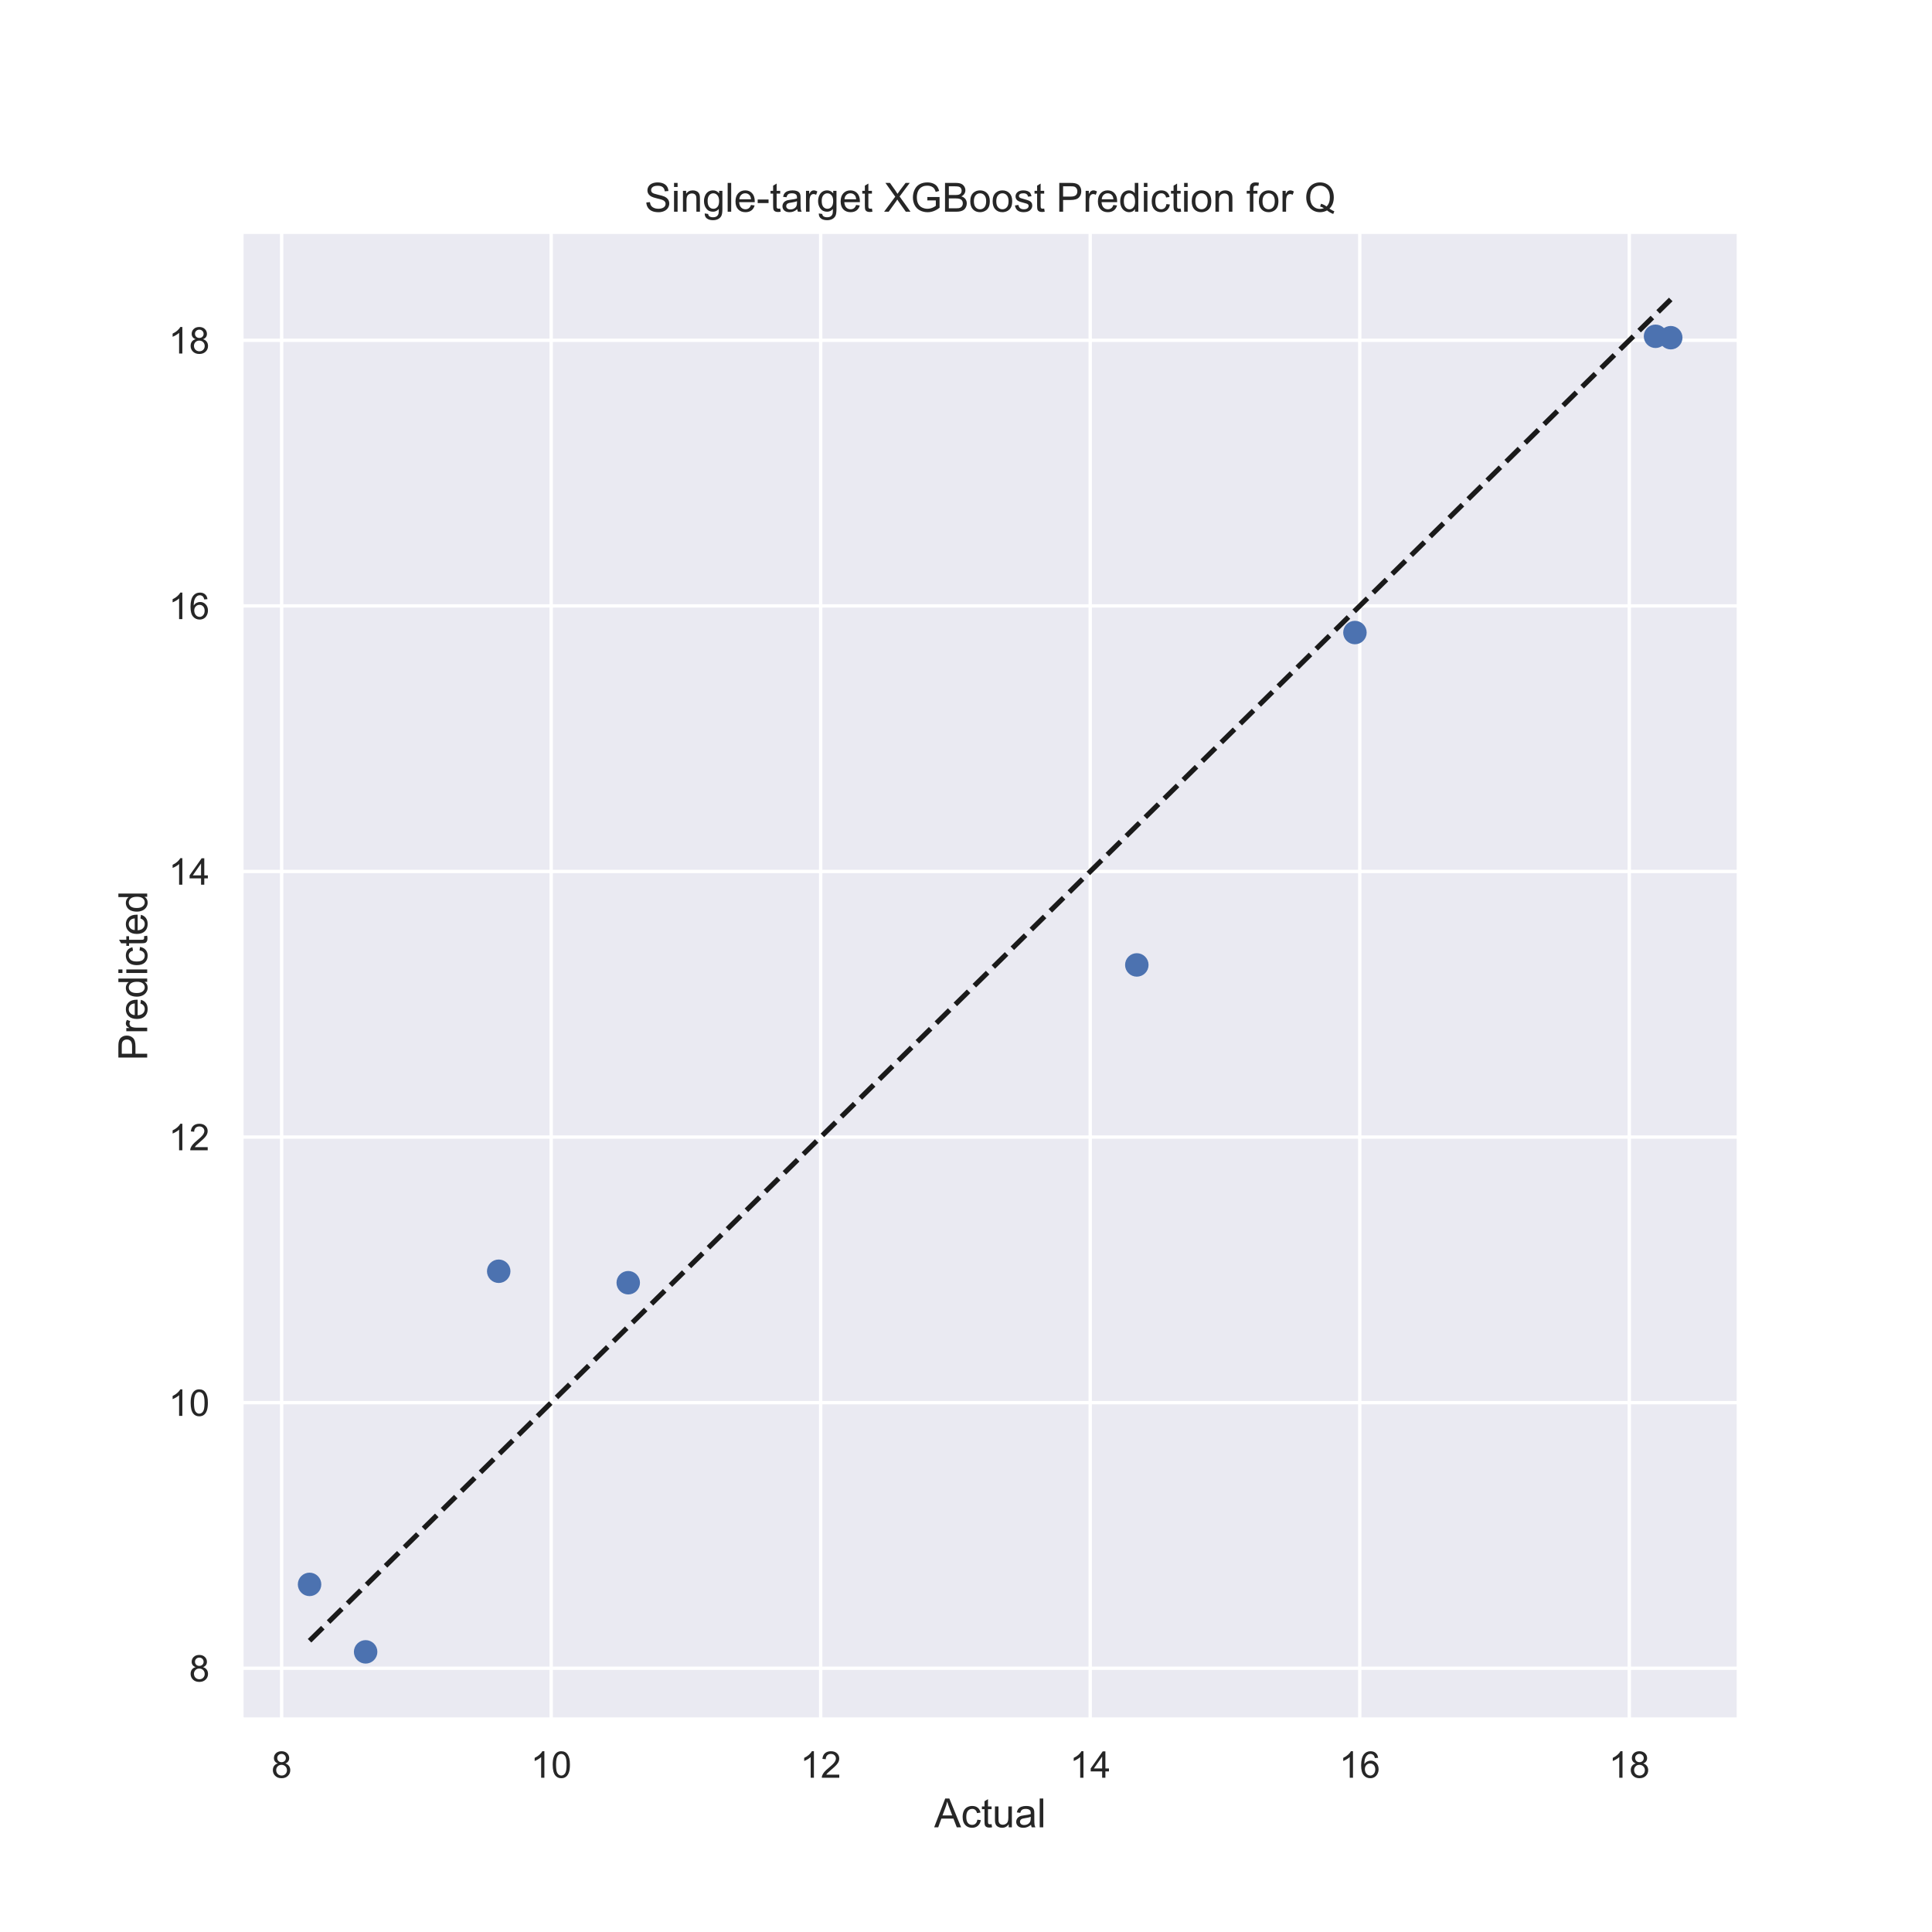
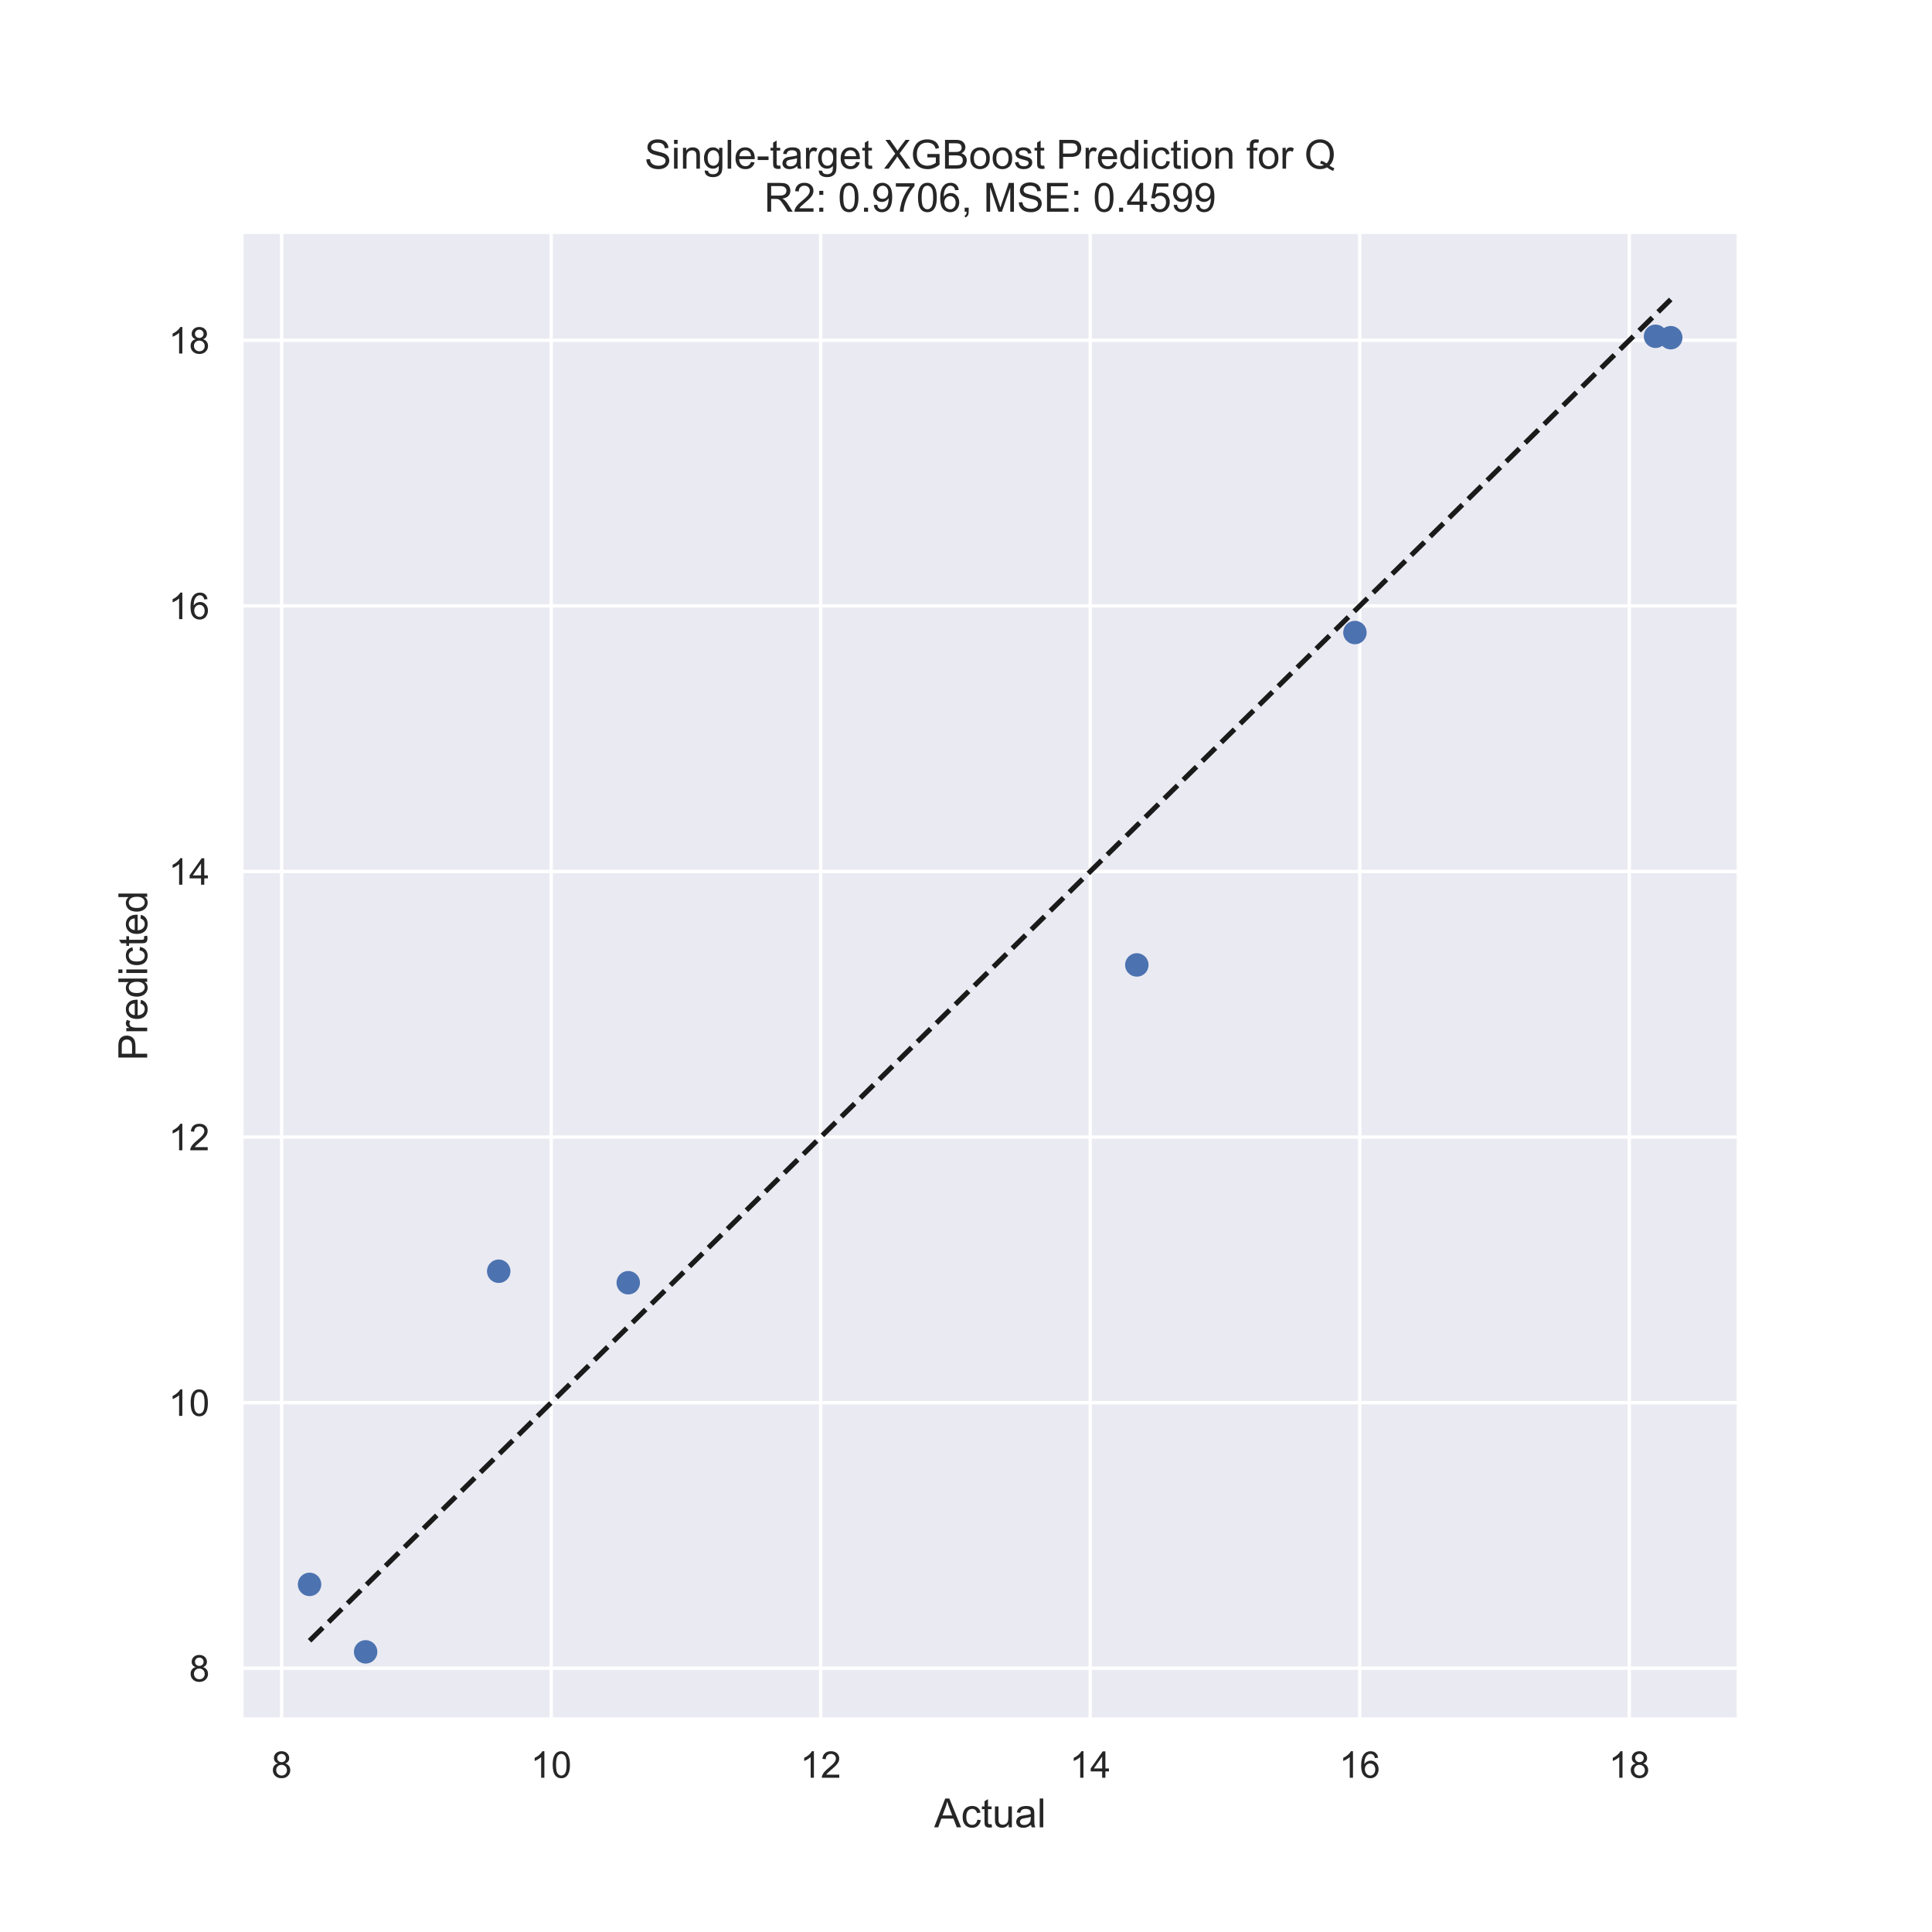
<svg xmlns="http://www.w3.org/2000/svg" xmlns:xlink="http://www.w3.org/1999/xlink" width="576pt" height="576pt" viewBox="0 0 576 576" version="1.1">
  <defs>
    <style type="text/css">*{stroke-linejoin: round; stroke-linecap: butt}</style>
  </defs>
  <g id="figure_1">
    <g id="patch_1">
      <path d="M 0 576  L 576 576  L 576 0  L 0 0  z " style="fill: #ffffff" />
    </g>
    <g id="axes_1">
      <g id="patch_2">
        <path d="M 72 512.64  L 518.4 512.64  L 518.4 69.12  L 72 69.12  z " style="fill: #eaeaf2" />
      </g>
      <g id="matplotlib.axis_1">
        <g id="xtick_1">
          <g id="line2d_1">
-             <path d="M 83.964 512.64  L 83.964 69.12  " clip-path="url(#pd42204183e)" style="fill: none; stroke: #ffffff; stroke-linecap: round" />
+             <path d="M 83.964 512.64  L 83.964 69.12  " clip-path="url(#p5f83dc9255)" style="fill: none; stroke: #ffffff; stroke-linecap: round" />
          </g>
          <g id="text_1">
            <g style="fill: #262626" transform="translate(80.90542 530.0136) scale(0.11 -0.11)">
              <defs>
                <path id="ArialMT-38" d="M 1131 2484  Q 781 2613 612 2850  Q 444 3088 444 3419  Q 444 3919 803 4259  Q 1163 4600 1759 4600  Q 2359 4600 2725 4251  Q 3091 3903 3091 3403  Q 3091 3084 2923 2848  Q 2756 2613 2416 2484  Q 2838 2347 3058 2040  Q 3278 1734 3278 1309  Q 3278 722 2862 322  Q 2447 -78 1769 -78  Q 1091 -78 675 323  Q 259 725 259 1325  Q 259 1772 486 2073  Q 713 2375 1131 2484  z M 1019 3438  Q 1019 3113 1228 2906  Q 1438 2700 1772 2700  Q 2097 2700 2305 2904  Q 2513 3109 2513 3406  Q 2513 3716 2298 3927  Q 2084 4138 1766 4138  Q 1444 4138 1231 3931  Q 1019 3725 1019 3438  z M 838 1322  Q 838 1081 952 856  Q 1066 631 1291 507  Q 1516 384 1775 384  Q 2178 384 2440 643  Q 2703 903 2703 1303  Q 2703 1709 2433 1975  Q 2163 2241 1756 2241  Q 1359 2241 1098 1978  Q 838 1716 838 1322  z " transform="scale(0.015625)" />
              </defs>
              <use xlink:href="#ArialMT-38" />
            </g>
          </g>
        </g>
        <g id="xtick_2">
          <g id="line2d_2">
-             <path d="M 164.321 512.64  L 164.321 69.12  " clip-path="url(#pd42204183e)" style="fill: none; stroke: #ffffff; stroke-linecap: round" />
+             <path d="M 164.321 512.64  L 164.321 69.12  " clip-path="url(#p5f83dc9255)" style="fill: none; stroke: #ffffff; stroke-linecap: round" />
          </g>
          <g id="text_2">
            <g style="fill: #262626" transform="translate(158.2038 530.0136) scale(0.11 -0.11)">
              <defs>
                <path id="ArialMT-31" d="M 2384 0  L 1822 0  L 1822 3584  Q 1619 3391 1289 3197  Q 959 3003 697 2906  L 697 3450  Q 1169 3672 1522 3987  Q 1875 4303 2022 4600  L 2384 4600  L 2384 0  z " transform="scale(0.015625)" />
                <path id="ArialMT-30" d="M 266 2259  Q 266 3072 433 3567  Q 600 4063 929 4331  Q 1259 4600 1759 4600  Q 2128 4600 2406 4451  Q 2684 4303 2865 4023  Q 3047 3744 3150 3342  Q 3253 2941 3253 2259  Q 3253 1453 3087 958  Q 2922 463 2592 192  Q 2263 -78 1759 -78  Q 1097 -78 719 397  Q 266 969 266 2259  z M 844 2259  Q 844 1131 1108 757  Q 1372 384 1759 384  Q 2147 384 2411 759  Q 2675 1134 2675 2259  Q 2675 3391 2411 3762  Q 2147 4134 1753 4134  Q 1366 4134 1134 3806  Q 844 3388 844 2259  z " transform="scale(0.015625)" />
              </defs>
              <use xlink:href="#ArialMT-31" />
              <use xlink:href="#ArialMT-30" x="55.615" />
            </g>
          </g>
        </g>
        <g id="xtick_3">
          <g id="line2d_3">
-             <path d="M 244.678 512.64  L 244.678 69.12  " clip-path="url(#pd42204183e)" style="fill: none; stroke: #ffffff; stroke-linecap: round" />
+             <path d="M 244.678 512.64  L 244.678 69.12  " clip-path="url(#p5f83dc9255)" style="fill: none; stroke: #ffffff; stroke-linecap: round" />
          </g>
          <g id="text_3">
            <g style="fill: #262626" transform="translate(238.5606 530.0136) scale(0.11 -0.11)">
              <defs>
                <path id="ArialMT-32" d="M 3222 541  L 3222 0  L 194 0  Q 188 203 259 391  Q 375 700 629 1000  Q 884 1300 1366 1694  Q 2113 2306 2375 2664  Q 2638 3022 2638 3341  Q 2638 3675 2398 3904  Q 2159 4134 1775 4134  Q 1369 4134 1125 3890  Q 881 3647 878 3216  L 300 3275  Q 359 3922 746 4261  Q 1134 4600 1788 4600  Q 2447 4600 2831 4234  Q 3216 3869 3216 3328  Q 3216 3053 3103 2787  Q 2991 2522 2730 2228  Q 2469 1934 1863 1422  Q 1356 997 1212 845  Q 1069 694 975 541  L 3222 541  z " transform="scale(0.015625)" />
              </defs>
              <use xlink:href="#ArialMT-31" />
              <use xlink:href="#ArialMT-32" x="55.615" />
            </g>
          </g>
        </g>
        <g id="xtick_4">
          <g id="line2d_4">
-             <path d="M 325.034 512.64  L 325.034 69.12  " clip-path="url(#pd42204183e)" style="fill: none; stroke: #ffffff; stroke-linecap: round" />
+             <path d="M 325.034 512.64  L 325.034 69.12  " clip-path="url(#p5f83dc9255)" style="fill: none; stroke: #ffffff; stroke-linecap: round" />
          </g>
          <g id="text_4">
            <g style="fill: #262626" transform="translate(318.9175 530.0136) scale(0.11 -0.11)">
              <defs>
                <path id="ArialMT-34" d="M 2069 0  L 2069 1097  L 81 1097  L 81 1613  L 2172 4581  L 2631 4581  L 2631 1613  L 3250 1613  L 3250 1097  L 2631 1097  L 2631 0  L 2069 0  z M 2069 1613  L 2069 3678  L 634 1613  L 2069 1613  z " transform="scale(0.015625)" />
              </defs>
              <use xlink:href="#ArialMT-31" />
              <use xlink:href="#ArialMT-34" x="55.615" />
            </g>
          </g>
        </g>
        <g id="xtick_5">
          <g id="line2d_5">
-             <path d="M 405.391 512.64  L 405.391 69.12  " clip-path="url(#pd42204183e)" style="fill: none; stroke: #ffffff; stroke-linecap: round" />
+             <path d="M 405.391 512.64  L 405.391 69.12  " clip-path="url(#p5f83dc9255)" style="fill: none; stroke: #ffffff; stroke-linecap: round" />
          </g>
          <g id="text_5">
            <g style="fill: #262626" transform="translate(399.2743 530.0136) scale(0.11 -0.11)">
              <defs>
                <path id="ArialMT-36" d="M 3184 3459  L 2625 3416  Q 2550 3747 2413 3897  Q 2184 4138 1850 4138  Q 1581 4138 1378 3988  Q 1113 3794 959 3422  Q 806 3050 800 2363  Q 1003 2672 1297 2822  Q 1591 2972 1913 2972  Q 2475 2972 2870 2558  Q 3266 2144 3266 1488  Q 3266 1056 3080 686  Q 2894 316 2569 119  Q 2244 -78 1831 -78  Q 1128 -78 684 439  Q 241 956 241 2144  Q 241 3472 731 4075  Q 1159 4600 1884 4600  Q 2425 4600 2770 4297  Q 3116 3994 3184 3459  z M 888 1484  Q 888 1194 1011 928  Q 1134 663 1356 523  Q 1578 384 1822 384  Q 2178 384 2434 671  Q 2691 959 2691 1453  Q 2691 1928 2437 2201  Q 2184 2475 1800 2475  Q 1419 2475 1153 2201  Q 888 1928 888 1484  z " transform="scale(0.015625)" />
              </defs>
              <use xlink:href="#ArialMT-31" />
              <use xlink:href="#ArialMT-36" x="55.615" />
            </g>
          </g>
        </g>
        <g id="xtick_6">
          <g id="line2d_6">
-             <path d="M 485.748 512.64  L 485.748 69.12  " clip-path="url(#pd42204183e)" style="fill: none; stroke: #ffffff; stroke-linecap: round" />
+             <path d="M 485.748 512.64  L 485.748 69.12  " clip-path="url(#p5f83dc9255)" style="fill: none; stroke: #ffffff; stroke-linecap: round" />
          </g>
          <g id="text_6">
            <g style="fill: #262626" transform="translate(479.6312 530.0136) scale(0.11 -0.11)">
              <use xlink:href="#ArialMT-31" />
              <use xlink:href="#ArialMT-38" x="55.615" />
            </g>
          </g>
        </g>
        <g id="text_7">
          <g style="fill: #262626" transform="translate(278.5247 544.7892) scale(0.12 -0.12)">
            <defs>
              <path id="ArialMT-41" d="M -9 0  L 1750 4581  L 2403 4581  L 4278 0  L 3588 0  L 3053 1388  L 1138 1388  L 634 0  L -9 0  z M 1313 1881  L 2866 1881  L 2388 3150  Q 2169 3728 2063 4100  Q 1975 3659 1816 3225  L 1313 1881  z " transform="scale(0.015625)" />
              <path id="ArialMT-63" d="M 2588 1216  L 3141 1144  Q 3050 572 2676 248  Q 2303 -75 1759 -75  Q 1078 -75 664 370  Q 250 816 250 1647  Q 250 2184 428 2587  Q 606 2991 970 3192  Q 1334 3394 1763 3394  Q 2303 3394 2647 3120  Q 2991 2847 3088 2344  L 2541 2259  Q 2463 2594 2264 2762  Q 2066 2931 1784 2931  Q 1359 2931 1093 2626  Q 828 2322 828 1663  Q 828 994 1084 691  Q 1341 388 1753 388  Q 2084 388 2306 591  Q 2528 794 2588 1216  z " transform="scale(0.015625)" />
              <path id="ArialMT-74" d="M 1650 503  L 1731 6  Q 1494 -44 1306 -44  Q 1000 -44 831 53  Q 663 150 594 308  Q 525 466 525 972  L 525 2881  L 113 2881  L 113 3319  L 525 3319  L 525 4141  L 1084 4478  L 1084 3319  L 1650 3319  L 1650 2881  L 1084 2881  L 1084 941  Q 1084 700 1114 631  Q 1144 563 1211 522  Q 1278 481 1403 481  Q 1497 481 1650 503  z " transform="scale(0.015625)" />
              <path id="ArialMT-75" d="M 2597 0  L 2597 488  Q 2209 -75 1544 -75  Q 1250 -75 995 37  Q 741 150 617 320  Q 494 491 444 738  Q 409 903 409 1263  L 409 3319  L 972 3319  L 972 1478  Q 972 1038 1006 884  Q 1059 663 1231 536  Q 1403 409 1656 409  Q 1909 409 2131 539  Q 2353 669 2445 892  Q 2538 1116 2538 1541  L 2538 3319  L 3100 3319  L 3100 0  L 2597 0  z " transform="scale(0.015625)" />
              <path id="ArialMT-61" d="M 2588 409  Q 2275 144 1986 34  Q 1697 -75 1366 -75  Q 819 -75 525 192  Q 231 459 231 875  Q 231 1119 342 1320  Q 453 1522 633 1644  Q 813 1766 1038 1828  Q 1203 1872 1538 1913  Q 2219 1994 2541 2106  Q 2544 2222 2544 2253  Q 2544 2597 2384 2738  Q 2169 2928 1744 2928  Q 1347 2928 1158 2789  Q 969 2650 878 2297  L 328 2372  Q 403 2725 575 2942  Q 747 3159 1072 3276  Q 1397 3394 1825 3394  Q 2250 3394 2515 3294  Q 2781 3194 2906 3042  Q 3031 2891 3081 2659  Q 3109 2516 3109 2141  L 3109 1391  Q 3109 606 3145 398  Q 3181 191 3288 0  L 2700 0  Q 2613 175 2588 409  z M 2541 1666  Q 2234 1541 1622 1453  Q 1275 1403 1131 1340  Q 988 1278 909 1158  Q 831 1038 831 891  Q 831 666 1001 516  Q 1172 366 1500 366  Q 1825 366 2078 508  Q 2331 650 2450 897  Q 2541 1088 2541 1459  L 2541 1666  z " transform="scale(0.015625)" />
              <path id="ArialMT-6c" d="M 409 0  L 409 4581  L 972 4581  L 972 0  L 409 0  z " transform="scale(0.015625)" />
            </defs>
            <use xlink:href="#ArialMT-41" />
            <use xlink:href="#ArialMT-63" x="66.699" />
            <use xlink:href="#ArialMT-74" x="116.699" />
            <use xlink:href="#ArialMT-75" x="144.482" />
            <use xlink:href="#ArialMT-61" x="200.098" />
            <use xlink:href="#ArialMT-6c" x="255.713" />
          </g>
        </g>
      </g>
      <g id="matplotlib.axis_2">
        <g id="ytick_1">
          <g id="line2d_7">
-             <path d="M 72 497.369  L 518.4 497.369  " clip-path="url(#pd42204183e)" style="fill: none; stroke: #ffffff; stroke-linecap: round" />
+             <path d="M 72 497.369  L 518.4 497.369  " clip-path="url(#p5f83dc9255)" style="fill: none; stroke: #ffffff; stroke-linecap: round" />
          </g>
          <g id="text_8">
            <g style="fill: #262626" transform="translate(56.38297 501.3062) scale(0.11 -0.11)">
              <use xlink:href="#ArialMT-38" />
            </g>
          </g>
        </g>
        <g id="ytick_2">
          <g id="line2d_8">
-             <path d="M 72 418.188  L 518.4 418.188  " clip-path="url(#pd42204183e)" style="fill: none; stroke: #ffffff; stroke-linecap: round" />
+             <path d="M 72 418.188  L 518.4 418.188  " clip-path="url(#p5f83dc9255)" style="fill: none; stroke: #ffffff; stroke-linecap: round" />
          </g>
          <g id="text_9">
            <g style="fill: #262626" transform="translate(50.26594 422.1243) scale(0.11 -0.11)">
              <use xlink:href="#ArialMT-31" />
              <use xlink:href="#ArialMT-30" x="55.615" />
            </g>
          </g>
        </g>
        <g id="ytick_3">
          <g id="line2d_9">
-             <path d="M 72 339.006  L 518.4 339.006  " clip-path="url(#pd42204183e)" style="fill: none; stroke: #ffffff; stroke-linecap: round" />
+             <path d="M 72 339.006  L 518.4 339.006  " clip-path="url(#p5f83dc9255)" style="fill: none; stroke: #ffffff; stroke-linecap: round" />
          </g>
          <g id="text_10">
            <g style="fill: #262626" transform="translate(50.26594 342.9425) scale(0.11 -0.11)">
              <use xlink:href="#ArialMT-31" />
              <use xlink:href="#ArialMT-32" x="55.615" />
            </g>
          </g>
        </g>
        <g id="ytick_4">
          <g id="line2d_10">
-             <path d="M 72 259.824  L 518.4 259.824  " clip-path="url(#pd42204183e)" style="fill: none; stroke: #ffffff; stroke-linecap: round" />
+             <path d="M 72 259.824  L 518.4 259.824  " clip-path="url(#p5f83dc9255)" style="fill: none; stroke: #ffffff; stroke-linecap: round" />
          </g>
          <g id="text_11">
            <g style="fill: #262626" transform="translate(50.26594 263.7606) scale(0.11 -0.11)">
              <use xlink:href="#ArialMT-31" />
              <use xlink:href="#ArialMT-34" x="55.615" />
            </g>
          </g>
        </g>
        <g id="ytick_5">
          <g id="line2d_11">
-             <path d="M 72 180.642  L 518.4 180.642  " clip-path="url(#pd42204183e)" style="fill: none; stroke: #ffffff; stroke-linecap: round" />
+             <path d="M 72 180.642  L 518.4 180.642  " clip-path="url(#p5f83dc9255)" style="fill: none; stroke: #ffffff; stroke-linecap: round" />
          </g>
          <g id="text_12">
            <g style="fill: #262626" transform="translate(50.26594 184.5788) scale(0.11 -0.11)">
              <use xlink:href="#ArialMT-31" />
              <use xlink:href="#ArialMT-36" x="55.615" />
            </g>
          </g>
        </g>
        <g id="ytick_6">
          <g id="line2d_12">
-             <path d="M 72 101.46  L 518.4 101.46  " clip-path="url(#pd42204183e)" style="fill: none; stroke: #ffffff; stroke-linecap: round" />
+             <path d="M 72 101.46  L 518.4 101.46  " clip-path="url(#p5f83dc9255)" style="fill: none; stroke: #ffffff; stroke-linecap: round" />
          </g>
          <g id="text_13">
            <g style="fill: #262626" transform="translate(50.26594 105.3969) scale(0.11 -0.11)">
              <use xlink:href="#ArialMT-31" />
              <use xlink:href="#ArialMT-38" x="55.615" />
            </g>
          </g>
        </g>
        <g id="text_14">
          <g style="fill: #262626" transform="translate(43.88094 316.2262) rotate(-90) scale(0.12 -0.12)">
            <defs>
              <path id="ArialMT-50" d="M 494 0  L 494 4581  L 2222 4581  Q 2678 4581 2919 4538  Q 3256 4481 3484 4323  Q 3713 4166 3852 3881  Q 3991 3597 3991 3256  Q 3991 2672 3619 2267  Q 3247 1863 2275 1863  L 1100 1863  L 1100 0  L 494 0  z M 1100 2403  L 2284 2403  Q 2872 2403 3119 2622  Q 3366 2841 3366 3238  Q 3366 3525 3220 3729  Q 3075 3934 2838 4000  Q 2684 4041 2272 4041  L 1100 4041  L 1100 2403  z " transform="scale(0.015625)" />
              <path id="ArialMT-72" d="M 416 0  L 416 3319  L 922 3319  L 922 2816  Q 1116 3169 1280 3281  Q 1444 3394 1641 3394  Q 1925 3394 2219 3213  L 2025 2691  Q 1819 2813 1613 2813  Q 1428 2813 1281 2702  Q 1134 2591 1072 2394  Q 978 2094 978 1738  L 978 0  L 416 0  z " transform="scale(0.015625)" />
              <path id="ArialMT-65" d="M 2694 1069  L 3275 997  Q 3138 488 2766 206  Q 2394 -75 1816 -75  Q 1088 -75 661 373  Q 234 822 234 1631  Q 234 2469 665 2931  Q 1097 3394 1784 3394  Q 2450 3394 2872 2941  Q 3294 2488 3294 1666  Q 3294 1616 3291 1516  L 816 1516  Q 847 969 1125 678  Q 1403 388 1819 388  Q 2128 388 2347 550  Q 2566 713 2694 1069  z M 847 1978  L 2700 1978  Q 2663 2397 2488 2606  Q 2219 2931 1791 2931  Q 1403 2931 1139 2672  Q 875 2413 847 1978  z " transform="scale(0.015625)" />
              <path id="ArialMT-64" d="M 2575 0  L 2575 419  Q 2259 -75 1647 -75  Q 1250 -75 917 144  Q 584 363 401 755  Q 219 1147 219 1656  Q 219 2153 384 2558  Q 550 2963 881 3178  Q 1213 3394 1622 3394  Q 1922 3394 2156 3267  Q 2391 3141 2538 2938  L 2538 4581  L 3097 4581  L 3097 0  L 2575 0  z M 797 1656  Q 797 1019 1065 703  Q 1334 388 1700 388  Q 2069 388 2326 689  Q 2584 991 2584 1609  Q 2584 2291 2321 2609  Q 2059 2928 1675 2928  Q 1300 2928 1048 2622  Q 797 2316 797 1656  z " transform="scale(0.015625)" />
              <path id="ArialMT-69" d="M 425 3934  L 425 4581  L 988 4581  L 988 3934  L 425 3934  z M 425 0  L 425 3319  L 988 3319  L 988 0  L 425 0  z " transform="scale(0.015625)" />
            </defs>
            <use xlink:href="#ArialMT-50" />
            <use xlink:href="#ArialMT-72" x="66.699" />
            <use xlink:href="#ArialMT-65" x="100" />
            <use xlink:href="#ArialMT-64" x="155.615" />
            <use xlink:href="#ArialMT-69" x="211.23" />
            <use xlink:href="#ArialMT-63" x="233.447" />
            <use xlink:href="#ArialMT-74" x="283.447" />
            <use xlink:href="#ArialMT-65" x="311.23" />
            <use xlink:href="#ArialMT-64" x="366.846" />
          </g>
        </g>
      </g>
      <g id="PathCollection_1">
        <defs>
-           <path id="m02a5606606" d="M 0 3  C 0.796 3 1.559 2.684 2.121 2.121  C 2.684 1.559 3 0.796 3 0  C 3 -0.796 2.684 -1.559 2.121 -2.121  C 1.559 -2.684 0.796 -3 0 -3  C -0.796 -3 -1.559 -2.684 -2.121 -2.121  C -2.684 -1.559 -3 -0.796 -3 0  C -3 0.796 -2.684 1.559 -2.121 2.121  C -1.559 2.684 -0.796 3 0 3  z " style="stroke: #4c72b0" />
+           <path id="m3b34547eaf" d="M 0 3  C 0.796 3 1.559 2.684 2.121 2.121  C 2.684 1.559 3 0.796 3 0  C 3 -0.796 2.684 -1.559 2.121 -2.121  C 1.559 -2.684 0.796 -3 0 -3  C -0.796 -3 -1.559 -2.684 -2.121 -2.121  C -2.684 -1.559 -3 -0.796 -3 0  C -3 0.796 -2.684 1.559 -2.121 2.121  C -1.559 2.684 -0.796 3 0 3  z " style="stroke: #4c72b0" />
        </defs>
-         <g clip-path="url(#pd42204183e)">
-           <use xlink:href="#m02a5606606" x="403.955" y="188.584" style="fill: #4c72b0; stroke: #4c72b0" />
-           <use xlink:href="#m02a5606606" x="187.302" y="382.425" style="fill: #4c72b0; stroke: #4c72b0" />
-           <use xlink:href="#m02a5606606" x="498.109" y="100.678" style="fill: #4c72b0; stroke: #4c72b0" />
-           <use xlink:href="#m02a5606606" x="493.571" y="100.259" style="fill: #4c72b0; stroke: #4c72b0" />
-           <use xlink:href="#m02a5606606" x="92.291" y="472.363" style="fill: #4c72b0; stroke: #4c72b0" />
-           <use xlink:href="#m02a5606606" x="338.927" y="287.681" style="fill: #4c72b0; stroke: #4c72b0" />
-           <use xlink:href="#m02a5606606" x="109.008" y="492.48" style="fill: #4c72b0; stroke: #4c72b0" />
-           <use xlink:href="#m02a5606606" x="148.686" y="379.004" style="fill: #4c72b0; stroke: #4c72b0" />
+         <g clip-path="url(#p5f83dc9255)">
+           <use xlink:href="#m3b34547eaf" x="403.955" y="188.584" style="fill: #4c72b0; stroke: #4c72b0" />
+           <use xlink:href="#m3b34547eaf" x="187.302" y="382.425" style="fill: #4c72b0; stroke: #4c72b0" />
+           <use xlink:href="#m3b34547eaf" x="498.109" y="100.678" style="fill: #4c72b0; stroke: #4c72b0" />
+           <use xlink:href="#m3b34547eaf" x="493.571" y="100.259" style="fill: #4c72b0; stroke: #4c72b0" />
+           <use xlink:href="#m3b34547eaf" x="92.291" y="472.363" style="fill: #4c72b0; stroke: #4c72b0" />
+           <use xlink:href="#m3b34547eaf" x="338.927" y="287.681" style="fill: #4c72b0; stroke: #4c72b0" />
+           <use xlink:href="#m3b34547eaf" x="109.008" y="492.48" style="fill: #4c72b0; stroke: #4c72b0" />
+           <use xlink:href="#m3b34547eaf" x="148.686" y="379.004" style="fill: #4c72b0; stroke: #4c72b0" />
        </g>
      </g>
      <g id="line2d_13">
-         <path d="M 92.291 489.164  L 498.109 89.28  " clip-path="url(#pd42204183e)" style="fill: none; stroke-dasharray: 5.55,2.4; stroke-dashoffset: 0; stroke: #1a1a1a; stroke-width: 1.5" />
+         <path d="M 92.291 489.164  L 498.109 89.28  " clip-path="url(#p5f83dc9255)" style="fill: none; stroke-dasharray: 5.55,2.4; stroke-dashoffset: 0; stroke: #1a1a1a; stroke-width: 1.5" />
      </g>
      <g id="patch_3">
        <path d="M 72 512.64  L 72 69.12  " style="fill: none; stroke: #ffffff; stroke-width: 1.25; stroke-linejoin: miter; stroke-linecap: square" />
      </g>
      <g id="patch_4">
        <path d="M 518.4 512.64  L 518.4 69.12  " style="fill: none; stroke: #ffffff; stroke-width: 1.25; stroke-linejoin: miter; stroke-linecap: square" />
      </g>
      <g id="patch_5">
        <path d="M 72 512.64  L 518.4 512.64  " style="fill: none; stroke: #ffffff; stroke-width: 1.25; stroke-linejoin: miter; stroke-linecap: square" />
      </g>
      <g id="patch_6">
        <path d="M 72 69.12  L 518.4 69.12  " style="fill: none; stroke: #ffffff; stroke-width: 1.25; stroke-linejoin: miter; stroke-linecap: square" />
      </g>
      <g id="text_15">
-         <g style="fill: #262626" transform="translate(192.1566 63.12) scale(0.12 -0.12)">
+         <g style="fill: #262626" transform="translate(192.1566 50.28713) scale(0.12 -0.12)">
          <defs>
            <path id="ArialMT-53" d="M 288 1472  L 859 1522  Q 900 1178 1048 958  Q 1197 738 1509 602  Q 1822 466 2213 466  Q 2559 466 2825 569  Q 3091 672 3220 851  Q 3350 1031 3350 1244  Q 3350 1459 3225 1620  Q 3100 1781 2813 1891  Q 2628 1963 1997 2114  Q 1366 2266 1113 2400  Q 784 2572 623 2826  Q 463 3081 463 3397  Q 463 3744 659 4045  Q 856 4347 1234 4503  Q 1613 4659 2075 4659  Q 2584 4659 2973 4495  Q 3363 4331 3572 4012  Q 3781 3694 3797 3291  L 3216 3247  Q 3169 3681 2898 3903  Q 2628 4125 2100 4125  Q 1550 4125 1298 3923  Q 1047 3722 1047 3438  Q 1047 3191 1225 3031  Q 1400 2872 2139 2705  Q 2878 2538 3153 2413  Q 3553 2228 3743 1945  Q 3934 1663 3934 1294  Q 3934 928 3725 604  Q 3516 281 3123 101  Q 2731 -78 2241 -78  Q 1619 -78 1198 103  Q 778 284 539 648  Q 300 1013 288 1472  z " transform="scale(0.015625)" />
            <path id="ArialMT-6e" d="M 422 0  L 422 3319  L 928 3319  L 928 2847  Q 1294 3394 1984 3394  Q 2284 3394 2536 3286  Q 2788 3178 2913 3003  Q 3038 2828 3088 2588  Q 3119 2431 3119 2041  L 3119 0  L 2556 0  L 2556 2019  Q 2556 2363 2490 2533  Q 2425 2703 2258 2804  Q 2091 2906 1866 2906  Q 1506 2906 1245 2678  Q 984 2450 984 1813  L 984 0  L 422 0  z " transform="scale(0.015625)" />
            <path id="ArialMT-67" d="M 319 -275  L 866 -356  Q 900 -609 1056 -725  Q 1266 -881 1628 -881  Q 2019 -881 2231 -725  Q 2444 -569 2519 -288  Q 2563 -116 2559 434  Q 2191 0 1641 0  Q 956 0 581 494  Q 206 988 206 1678  Q 206 2153 378 2554  Q 550 2956 876 3175  Q 1203 3394 1644 3394  Q 2231 3394 2613 2919  L 2613 3319  L 3131 3319  L 3131 450  Q 3131 -325 2973 -648  Q 2816 -972 2473 -1159  Q 2131 -1347 1631 -1347  Q 1038 -1347 672 -1080  Q 306 -813 319 -275  z M 784 1719  Q 784 1066 1043 766  Q 1303 466 1694 466  Q 2081 466 2343 764  Q 2606 1063 2606 1700  Q 2606 2309 2336 2618  Q 2066 2928 1684 2928  Q 1309 2928 1046 2623  Q 784 2319 784 1719  z " transform="scale(0.015625)" />
            <path id="ArialMT-2d" d="M 203 1375  L 203 1941  L 1931 1941  L 1931 1375  L 203 1375  z " transform="scale(0.015625)" />
            <path id="ArialMT-20" transform="scale(0.015625)" />
            <path id="ArialMT-58" d="M 28 0  L 1800 2388  L 238 4581  L 959 4581  L 1791 3406  Q 2050 3041 2159 2844  Q 2313 3094 2522 3366  L 3444 4581  L 4103 4581  L 2494 2422  L 4228 0  L 3478 0  L 2325 1634  Q 2228 1775 2125 1941  Q 1972 1691 1906 1597  L 756 0  L 28 0  z " transform="scale(0.015625)" />
            <path id="ArialMT-47" d="M 2638 1797  L 2638 2334  L 4578 2338  L 4578 638  Q 4131 281 3656 101  Q 3181 -78 2681 -78  Q 2006 -78 1454 211  Q 903 500 622 1047  Q 341 1594 341 2269  Q 341 2938 620 3517  Q 900 4097 1425 4378  Q 1950 4659 2634 4659  Q 3131 4659 3532 4498  Q 3934 4338 4162 4050  Q 4391 3763 4509 3300  L 3963 3150  Q 3859 3500 3706 3700  Q 3553 3900 3268 4020  Q 2984 4141 2638 4141  Q 2222 4141 1919 4014  Q 1616 3888 1430 3681  Q 1244 3475 1141 3228  Q 966 2803 966 2306  Q 966 1694 1177 1281  Q 1388 869 1791 669  Q 2194 469 2647 469  Q 3041 469 3416 620  Q 3791 772 3984 944  L 3984 1797  L 2638 1797  z " transform="scale(0.015625)" />
            <path id="ArialMT-42" d="M 469 0  L 469 4581  L 2188 4581  Q 2713 4581 3030 4442  Q 3347 4303 3526 4014  Q 3706 3725 3706 3409  Q 3706 3116 3547 2856  Q 3388 2597 3066 2438  Q 3481 2316 3704 2022  Q 3928 1728 3928 1328  Q 3928 1006 3792 729  Q 3656 453 3456 303  Q 3256 153 2954 76  Q 2653 0 2216 0  L 469 0  z M 1075 2656  L 2066 2656  Q 2469 2656 2644 2709  Q 2875 2778 2992 2937  Q 3109 3097 3109 3338  Q 3109 3566 3000 3739  Q 2891 3913 2687 3977  Q 2484 4041 1991 4041  L 1075 4041  L 1075 2656  z M 1075 541  L 2216 541  Q 2509 541 2628 563  Q 2838 600 2978 687  Q 3119 775 3209 942  Q 3300 1109 3300 1328  Q 3300 1584 3169 1773  Q 3038 1963 2805 2039  Q 2572 2116 2134 2116  L 1075 2116  L 1075 541  z " transform="scale(0.015625)" />
            <path id="ArialMT-6f" d="M 213 1659  Q 213 2581 725 3025  Q 1153 3394 1769 3394  Q 2453 3394 2887 2945  Q 3322 2497 3322 1706  Q 3322 1066 3130 698  Q 2938 331 2570 128  Q 2203 -75 1769 -75  Q 1072 -75 642 372  Q 213 819 213 1659  z M 791 1659  Q 791 1022 1069 705  Q 1347 388 1769 388  Q 2188 388 2466 706  Q 2744 1025 2744 1678  Q 2744 2294 2464 2611  Q 2184 2928 1769 2928  Q 1347 2928 1069 2612  Q 791 2297 791 1659  z " transform="scale(0.015625)" />
            <path id="ArialMT-73" d="M 197 991  L 753 1078  Q 800 744 1014 566  Q 1228 388 1613 388  Q 2000 388 2187 545  Q 2375 703 2375 916  Q 2375 1106 2209 1216  Q 2094 1291 1634 1406  Q 1016 1563 777 1677  Q 538 1791 414 1992  Q 291 2194 291 2438  Q 291 2659 392 2848  Q 494 3038 669 3163  Q 800 3259 1026 3326  Q 1253 3394 1513 3394  Q 1903 3394 2198 3281  Q 2494 3169 2634 2976  Q 2775 2784 2828 2463  L 2278 2388  Q 2241 2644 2061 2787  Q 1881 2931 1553 2931  Q 1166 2931 1000 2803  Q 834 2675 834 2503  Q 834 2394 903 2306  Q 972 2216 1119 2156  Q 1203 2125 1616 2013  Q 2213 1853 2448 1751  Q 2684 1650 2818 1456  Q 2953 1263 2953 975  Q 2953 694 2789 445  Q 2625 197 2315 61  Q 2006 -75 1616 -75  Q 969 -75 630 194  Q 291 463 197 991  z " transform="scale(0.015625)" />
            <path id="ArialMT-66" d="M 556 0  L 556 2881  L 59 2881  L 59 3319  L 556 3319  L 556 3672  Q 556 4006 616 4169  Q 697 4388 901 4523  Q 1106 4659 1475 4659  Q 1713 4659 2000 4603  L 1916 4113  Q 1741 4144 1584 4144  Q 1328 4144 1222 4034  Q 1116 3925 1116 3625  L 1116 3319  L 1763 3319  L 1763 2881  L 1116 2881  L 1116 0  L 556 0  z " transform="scale(0.015625)" />
            <path id="ArialMT-51" d="M 3966 491  Q 4388 200 4744 66  L 4566 -356  Q 4072 -178 3581 206  Q 3072 -78 2456 -78  Q 1834 -78 1328 222  Q 822 522 548 1065  Q 275 1609 275 2291  Q 275 2969 550 3525  Q 825 4081 1333 4372  Q 1841 4663 2469 4663  Q 3103 4663 3612 4361  Q 4122 4059 4389 3517  Q 4656 2975 4656 2294  Q 4656 1728 4484 1276  Q 4313 825 3966 491  z M 2631 1266  Q 3156 1119 3497 828  Q 4031 1316 4031 2294  Q 4031 2850 3842 3265  Q 3653 3681 3289 3911  Q 2925 4141 2472 4141  Q 1794 4141 1347 3677  Q 900 3213 900 2291  Q 900 1397 1342 919  Q 1784 441 2472 441  Q 2797 441 3084 563  Q 2800 747 2484 825  L 2631 1266  z " transform="scale(0.015625)" />
          </defs>
          <use xlink:href="#ArialMT-53" />
          <use xlink:href="#ArialMT-69" x="66.699" />
          <use xlink:href="#ArialMT-6e" x="88.916" />
          <use xlink:href="#ArialMT-67" x="144.531" />
          <use xlink:href="#ArialMT-6c" x="200.146" />
          <use xlink:href="#ArialMT-65" x="222.363" />
          <use xlink:href="#ArialMT-2d" x="277.979" />
          <use xlink:href="#ArialMT-74" x="311.279" />
          <use xlink:href="#ArialMT-61" x="339.062" />
          <use xlink:href="#ArialMT-72" x="394.678" />
          <use xlink:href="#ArialMT-67" x="427.979" />
          <use xlink:href="#ArialMT-65" x="483.594" />
          <use xlink:href="#ArialMT-74" x="539.209" />
          <use xlink:href="#ArialMT-20" x="566.992" />
          <use xlink:href="#ArialMT-58" x="594.775" />
          <use xlink:href="#ArialMT-47" x="661.475" />
          <use xlink:href="#ArialMT-42" x="739.258" />
          <use xlink:href="#ArialMT-6f" x="805.957" />
          <use xlink:href="#ArialMT-6f" x="861.572" />
          <use xlink:href="#ArialMT-73" x="917.188" />
          <use xlink:href="#ArialMT-74" x="967.188" />
          <use xlink:href="#ArialMT-20" x="994.971" />
          <use xlink:href="#ArialMT-50" x="1022.754" />
          <use xlink:href="#ArialMT-72" x="1089.453" />
          <use xlink:href="#ArialMT-65" x="1122.754" />
          <use xlink:href="#ArialMT-64" x="1178.369" />
          <use xlink:href="#ArialMT-69" x="1233.984" />
          <use xlink:href="#ArialMT-63" x="1256.201" />
          <use xlink:href="#ArialMT-74" x="1306.201" />
          <use xlink:href="#ArialMT-69" x="1333.984" />
          <use xlink:href="#ArialMT-6f" x="1356.201" />
          <use xlink:href="#ArialMT-6e" x="1411.816" />
          <use xlink:href="#ArialMT-20" x="1467.432" />
          <use xlink:href="#ArialMT-66" x="1495.215" />
          <use xlink:href="#ArialMT-6f" x="1522.998" />
          <use xlink:href="#ArialMT-72" x="1578.613" />
          <use xlink:href="#ArialMT-20" x="1611.914" />
          <use xlink:href="#ArialMT-51" x="1639.697" />
        </g>
+         <g style="fill: #262626" transform="translate(227.8275 63.12) scale(0.12 -0.12)">
+           <defs>
+             <path id="ArialMT-52" d="M 503 0  L 503 4581  L 2534 4581  Q 3147 4581 3465 4457  Q 3784 4334 3975 4021  Q 4166 3709 4166 3331  Q 4166 2844 3850 2509  Q 3534 2175 2875 2084  Q 3116 1969 3241 1856  Q 3506 1613 3744 1247  L 4541 0  L 3778 0  L 3172 953  Q 2906 1366 2734 1584  Q 2563 1803 2427 1890  Q 2291 1978 2150 2013  Q 2047 2034 1813 2034  L 1109 2034  L 1109 0  L 503 0  z M 1109 2559  L 2413 2559  Q 2828 2559 3062 2645  Q 3297 2731 3419 2920  Q 3541 3109 3541 3331  Q 3541 3656 3305 3865  Q 3069 4075 2559 4075  L 1109 4075  L 1109 2559  z " transform="scale(0.015625)" />
+             <path id="ArialMT-3a" d="M 578 2678  L 578 3319  L 1219 3319  L 1219 2678  L 578 2678  z M 578 0  L 578 641  L 1219 641  L 1219 0  L 578 0  z " transform="scale(0.015625)" />
+             <path id="ArialMT-2e" d="M 581 0  L 581 641  L 1222 641  L 1222 0  L 581 0  z " transform="scale(0.015625)" />
+             <path id="ArialMT-39" d="M 350 1059  L 891 1109  Q 959 728 1153 556  Q 1347 384 1650 384  Q 1909 384 2104 503  Q 2300 622 2425 820  Q 2550 1019 2634 1356  Q 2719 1694 2719 2044  Q 2719 2081 2716 2156  Q 2547 1888 2255 1720  Q 1963 1553 1622 1553  Q 1053 1553 659 1965  Q 266 2378 266 3053  Q 266 3750 677 4175  Q 1088 4600 1706 4600  Q 2153 4600 2523 4359  Q 2894 4119 3086 3673  Q 3278 3228 3278 2384  Q 3278 1506 3087 986  Q 2897 466 2520 194  Q 2144 -78 1638 -78  Q 1100 -78 759 220  Q 419 519 350 1059  z M 2653 3081  Q 2653 3566 2395 3850  Q 2138 4134 1775 4134  Q 1400 4134 1122 3828  Q 844 3522 844 3034  Q 844 2597 1108 2323  Q 1372 2050 1759 2050  Q 2150 2050 2401 2323  Q 2653 2597 2653 3081  z " transform="scale(0.015625)" />
+             <path id="ArialMT-37" d="M 303 3981  L 303 4522  L 3269 4522  L 3269 4084  Q 2831 3619 2401 2847  Q 1972 2075 1738 1259  Q 1569 684 1522 0  L 944 0  Q 953 541 1156 1306  Q 1359 2072 1739 2783  Q 2119 3494 2547 3981  L 303 3981  z " transform="scale(0.015625)" />
+             <path id="ArialMT-2c" d="M 569 0  L 569 641  L 1209 641  L 1209 0  Q 1209 -353 1084 -570  Q 959 -788 688 -906  L 531 -666  Q 709 -588 793 -436  Q 878 -284 888 0  L 569 0  z " transform="scale(0.015625)" />
+             <path id="ArialMT-4d" d="M 475 0  L 475 4581  L 1388 4581  L 2472 1338  Q 2622 884 2691 659  Q 2769 909 2934 1394  L 4031 4581  L 4847 4581  L 4847 0  L 4263 0  L 4263 3834  L 2931 0  L 2384 0  L 1059 3900  L 1059 0  L 475 0  z " transform="scale(0.015625)" />
+             <path id="ArialMT-45" d="M 506 0  L 506 4581  L 3819 4581  L 3819 4041  L 1113 4041  L 1113 2638  L 3647 2638  L 3647 2100  L 1113 2100  L 1113 541  L 3925 541  L 3925 0  L 506 0  z " transform="scale(0.015625)" />
+             <path id="ArialMT-35" d="M 266 1200  L 856 1250  Q 922 819 1161 601  Q 1400 384 1738 384  Q 2144 384 2425 690  Q 2706 997 2706 1503  Q 2706 1984 2436 2262  Q 2166 2541 1728 2541  Q 1456 2541 1237 2417  Q 1019 2294 894 2097  L 366 2166  L 809 4519  L 3088 4519  L 3088 3981  L 1259 3981  L 1013 2750  Q 1425 3038 1878 3038  Q 2478 3038 2890 2622  Q 3303 2206 3303 1553  Q 3303 931 2941 478  Q 2500 -78 1738 -78  Q 1113 -78 717 272  Q 322 622 266 1200  z " transform="scale(0.015625)" />
+           </defs>
+           <use xlink:href="#ArialMT-52" />
+           <use xlink:href="#ArialMT-32" x="72.217" />
+           <use xlink:href="#ArialMT-3a" x="127.832" />
+           <use xlink:href="#ArialMT-20" x="155.615" />
+           <use xlink:href="#ArialMT-30" x="183.398" />
+           <use xlink:href="#ArialMT-2e" x="239.014" />
+           <use xlink:href="#ArialMT-39" x="266.797" />
+           <use xlink:href="#ArialMT-37" x="322.412" />
+           <use xlink:href="#ArialMT-30" x="378.027" />
+           <use xlink:href="#ArialMT-36" x="433.643" />
+           <use xlink:href="#ArialMT-2c" x="489.258" />
+           <use xlink:href="#ArialMT-20" x="517.041" />
+           <use xlink:href="#ArialMT-4d" x="544.824" />
+           <use xlink:href="#ArialMT-53" x="628.125" />
+           <use xlink:href="#ArialMT-45" x="694.824" />
+           <use xlink:href="#ArialMT-3a" x="761.523" />
+           <use xlink:href="#ArialMT-20" x="789.307" />
+           <use xlink:href="#ArialMT-30" x="817.09" />
+           <use xlink:href="#ArialMT-2e" x="872.705" />
+           <use xlink:href="#ArialMT-34" x="900.488" />
+           <use xlink:href="#ArialMT-35" x="956.104" />
+           <use xlink:href="#ArialMT-39" x="1011.719" />
+           <use xlink:href="#ArialMT-39" x="1067.334" />
+         </g>
      </g>
    </g>
  </g>
  <defs>
-     <clipPath id="pd42204183e">
+     <clipPath id="p5f83dc9255">
      <rect x="72" y="69.12" width="446.4" height="443.52" />
    </clipPath>
  </defs>
</svg>
